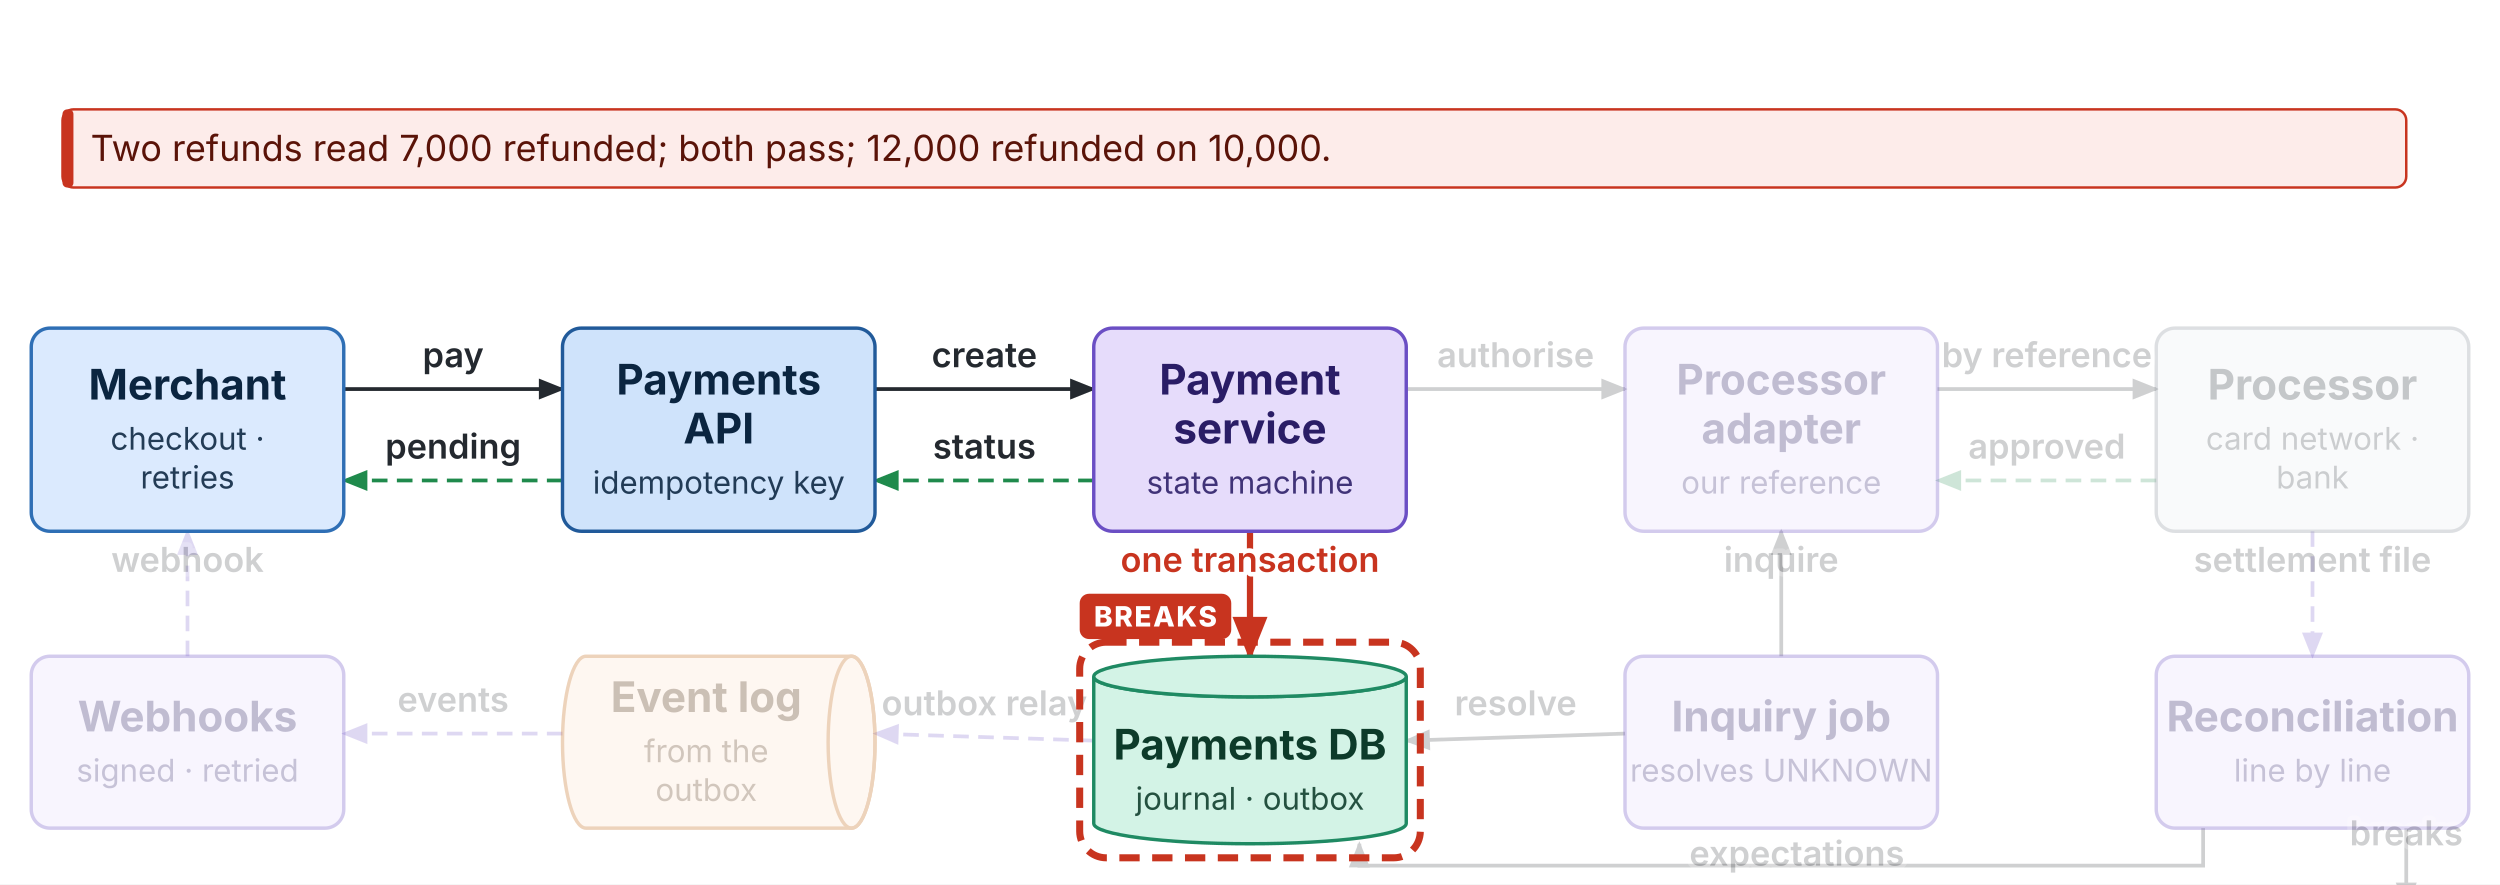
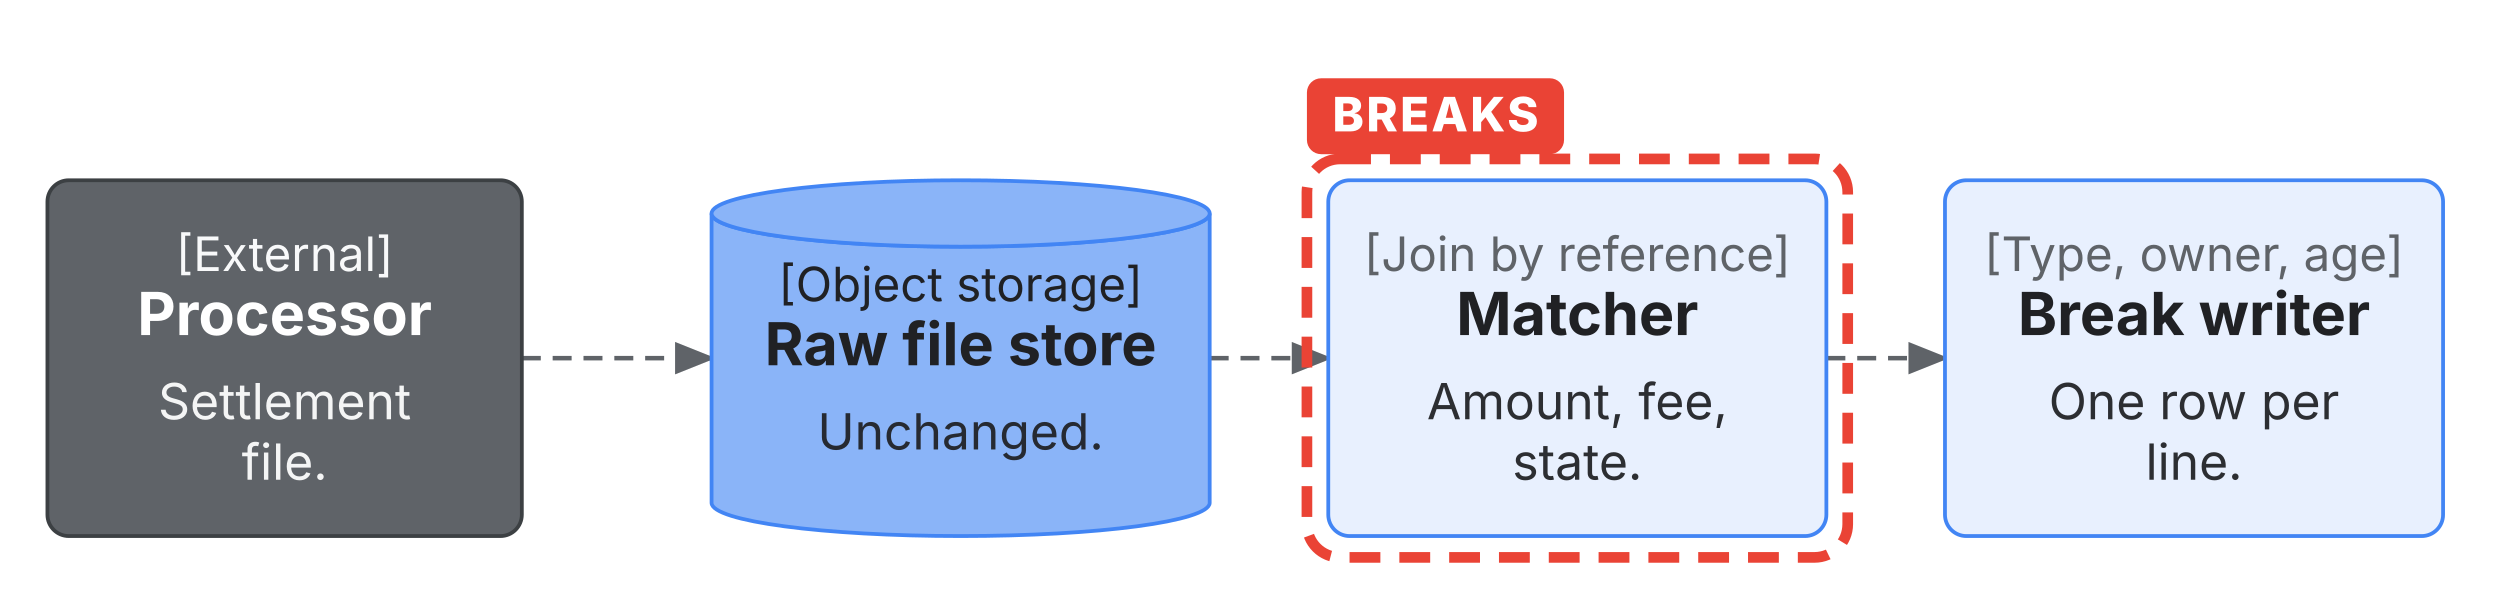
- <svg xmlns="http://www.w3.org/2000/svg" class="base" viewBox="0 0 1600 566" width="1600" height="566">
+ <svg xmlns="http://www.w3.org/2000/svg" class="c4" viewBox="0 254 1054 250" width="1054" height="250">
  <defs>
-     <marker id="bs-1f8a4c" viewBox="0 0 10 10" refX="9" refY="5" markerWidth="7" markerHeight="7" orient="auto">
-       <path d="M0,1 L10,5 L0,9 z" fill="#1f8a4c" />
+     <marker id="c4a" viewBox="0 0 10 10" refX="9" refY="5" markerWidth="9" markerHeight="9" orient="auto">
+       <path d="M0,1 L10,5 L0,9 z" fill="#5f6368" />
    </marker>
-     <marker id="bs-s-1f8a4c" viewBox="0 0 10 10" refX="1" refY="5" markerWidth="7" markerHeight="7" orient="auto">
-       <path d="M10,1 L0,5 L10,9 z" fill="#1f8a4c" />
+     <marker id="c4a-s" viewBox="0 0 10 10" refX="1" refY="5" markerWidth="9" markerHeight="9" orient="auto">
+       <path d="M10,1 L0,5 L10,9 z" fill="#5f6368" />
    </marker>
-     <marker id="bs-24292f" viewBox="0 0 10 10" refX="9" refY="5" markerWidth="7" markerHeight="7" orient="auto">
-       <path d="M0,1 L10,5 L0,9 z" fill="#24292f" />
-     </marker>
-     <marker id="bs-s-24292f" viewBox="0 0 10 10" refX="1" refY="5" markerWidth="7" markerHeight="7" orient="auto">
-       <path d="M10,1 L0,5 L10,9 z" fill="#24292f" />
-     </marker>
-     <marker id="bs-6b4fc4" viewBox="0 0 10 10" refX="9" refY="5" markerWidth="7" markerHeight="7" orient="auto">
-       <path d="M0,1 L10,5 L0,9 z" fill="#6b4fc4" />
-     </marker>
-     <marker id="bs-s-6b4fc4" viewBox="0 0 10 10" refX="1" refY="5" markerWidth="7" markerHeight="7" orient="auto">
-       <path d="M10,1 L0,5 L10,9 z" fill="#6b4fc4" />
-     </marker>
-     <marker id="bs-c8341f" viewBox="0 0 10 10" refX="9" refY="5" markerWidth="7" markerHeight="7" orient="auto">
-       <path d="M0,1 L10,5 L0,9 z" fill="#c8341f" />
-     </marker>
-     <marker id="bs-s-c8341f" viewBox="0 0 10 10" refX="1" refY="5" markerWidth="7" markerHeight="7" orient="auto">
-       <path d="M10,1 L0,5 L10,9 z" fill="#c8341f" />
+     <marker id="c4n" viewBox="0 0 10 10" refX="9" refY="5" markerWidth="7" markerHeight="7" orient="auto">
+       <path d="M0,1 L10,5 L0,9 z" fill="#202124" />
    </marker>
  </defs>
-   <rect width="1600" height="566" fill="#ffffff" />
-   <path d="M220.0,249.0 L360.0,249.0" fill="none" stroke="#24292f" stroke-width="2.4" marker-end="url(#bs-24292f)" />
-   <path d="M360.0,307.5 L220.0,307.5" fill="none" stroke="#1f8a4c" stroke-width="2.4" stroke-dasharray="10 6" marker-end="url(#bs-1f8a4c)" />
-   <path d="M560.0,249.0 L700.0,249.0" fill="none" stroke="#24292f" stroke-width="2.4" marker-end="url(#bs-24292f)" />
-   <path d="M700.0,307.5 L560.0,307.5" fill="none" stroke="#1f8a4c" stroke-width="2.4" stroke-dasharray="10 6" marker-end="url(#bs-1f8a4c)" />
-   <path d="M900.0,249.0 L1040.0,249.0" fill="none" stroke="#24292f" stroke-width="2.4" marker-end="url(#bs-24292f)" opacity="0.22" />
-   <path d="M1240.0,249.0 L1380.0,249.0" fill="none" stroke="#24292f" stroke-width="2.4" marker-end="url(#bs-24292f)" opacity="0.22" />
-   <path d="M1380.0,307.5 L1240.0,307.5" fill="none" stroke="#1f8a4c" stroke-width="2.4" stroke-dasharray="10 6" marker-end="url(#bs-1f8a4c)" opacity="0.22" />
-   <path d="M800.0,340.0 L800.0,420.0" fill="none" stroke="#c8341f" stroke-width="4" marker-end="url(#bs-c8341f)" />
-   <path d="M700.0,474.0 L560.0,469.5" fill="none" stroke="#6b4fc4" stroke-width="2.4" stroke-dasharray="10 6" marker-end="url(#bs-6b4fc4)" opacity="0.22" />
-   <path d="M360.0,469.5 L220.0,469.5" fill="none" stroke="#6b4fc4" stroke-width="2.4" stroke-dasharray="10 6" marker-end="url(#bs-6b4fc4)" opacity="0.22" />
-   <path d="M120.0,420.0 L120.0,340.0" fill="none" stroke="#6b4fc4" stroke-width="2.4" stroke-dasharray="10 6" marker-end="url(#bs-6b4fc4)" opacity="0.22" />
-   <path d="M1140.0,420.0 L1140.0,340.0" fill="none" stroke="#24292f" stroke-width="2.4" marker-end="url(#bs-24292f)" opacity="0.22" />
-   <path d="M1040.0,469.5 L900.0,474.0" fill="none" stroke="#24292f" stroke-width="2.4" marker-end="url(#bs-24292f)" opacity="0.22" />
-   <path d="M1480.0,340.0 L1480.0,420.0" fill="none" stroke="#6b4fc4" stroke-width="2.4" stroke-dasharray="10 6" marker-end="url(#bs-6b4fc4)" opacity="0.22" />
-   <path d="M1410.0,530.0 L1410.0,554.0 L870.0,554.0 L870.0,540.0" fill="none" stroke="#24292f" stroke-width="2.4" marker-end="url(#bs-24292f)" opacity="0.22" />
-   <path d="M1540.0,530.0 L1540.0,580.0" fill="none" stroke="#24292f" stroke-width="2.4" marker-end="url(#bs-24292f)" opacity="0.22" />
-   <rect x="20" y="210" width="200" height="130" rx="12" fill="#dbeafe" stroke="#2f6fb5" stroke-width="2.2" />
-   <text x="120.0" y="255.7" text-anchor="middle" font-family="Inter, Helvetica, Arial, sans-serif" font-size="27" font-weight="700" fill="#0b2540">Merchant</text>
-   <text x="120.0" y="287.8" text-anchor="middle" font-family="Inter, Helvetica, Arial, sans-serif" font-size="20.0" fill="#0b2540" fill-opacity="0.88">checkout ·</text>
-   <text x="120.0" y="312.6" text-anchor="middle" font-family="Inter, Helvetica, Arial, sans-serif" font-size="20.0" fill="#0b2540" fill-opacity="0.88">retries</text>
-   <rect x="360" y="210" width="200" height="130" rx="12" fill="#cfe3fb" stroke="#215a9a" stroke-width="2.2" />
-   <text x="460.0" y="252.5" text-anchor="middle" font-family="Inter, Helvetica, Arial, sans-serif" font-size="27" font-weight="700" fill="#0b2540">Payments</text>
-   <text x="460.0" y="283.8" text-anchor="middle" font-family="Inter, Helvetica, Arial, sans-serif" font-size="27" font-weight="700" fill="#0b2540">API</text>
-   <text x="460.0" y="315.9" text-anchor="middle" font-family="Inter, Helvetica, Arial, sans-serif" font-size="20.0" fill="#0b2540" fill-opacity="0.88">idempotency key</text>
-   <rect x="700" y="210" width="200" height="130" rx="12" fill="#e6dcfb" stroke="#6b4fc4" stroke-width="2.2" />
-   <text x="800.0" y="252.5" text-anchor="middle" font-family="Inter, Helvetica, Arial, sans-serif" font-size="27" font-weight="700" fill="#2a1d66">Payment</text>
-   <text x="800.0" y="283.8" text-anchor="middle" font-family="Inter, Helvetica, Arial, sans-serif" font-size="27" font-weight="700" fill="#2a1d66">service</text>
-   <text x="800.0" y="315.9" text-anchor="middle" font-family="Inter, Helvetica, Arial, sans-serif" font-size="20.0" fill="#2a1d66" fill-opacity="0.88">state machine</text>
-   <g opacity="0.3">
-     <rect x="1040" y="210" width="200" height="130" rx="12" fill="#e6dcfb" stroke="#6b4fc4" stroke-width="2.2" />
-     <text x="1140.0" y="252.5" text-anchor="middle" font-family="Inter, Helvetica, Arial, sans-serif" font-size="27" font-weight="700" fill="#2a1d66">Processor</text>
-     <text x="1140.0" y="283.8" text-anchor="middle" font-family="Inter, Helvetica, Arial, sans-serif" font-size="27" font-weight="700" fill="#2a1d66">adapter</text>
-     <text x="1140.0" y="315.9" text-anchor="middle" font-family="Inter, Helvetica, Arial, sans-serif" font-size="20.0" fill="#2a1d66" fill-opacity="0.88">our reference</text>
+   <rect x="0" y="254" width="1054" height="250" fill="#ffffff" />
+   <g data-k="e:0">
+     <path d="M220.0,405.0 L300.0,405.0" fill="none" stroke="#5f6368" stroke-width="1.9" stroke-dasharray="8 5" marker-end="url(#c4a)" />
  </g>
-   <g opacity="0.3">
-     <rect x="1380" y="210" width="200" height="130" rx="12" fill="#eceff2" stroke="#8c959f" stroke-width="2.2" />
-     <text x="1480.0" y="255.7" text-anchor="middle" font-family="Inter, Helvetica, Arial, sans-serif" font-size="27" font-weight="700" fill="#3a424a">Processor</text>
-     <text x="1480.0" y="287.8" text-anchor="middle" font-family="Inter, Helvetica, Arial, sans-serif" font-size="20.0" fill="#3a424a" fill-opacity="0.88">card network ·</text>
-     <text x="1480.0" y="312.6" text-anchor="middle" font-family="Inter, Helvetica, Arial, sans-serif" font-size="20.0" fill="#3a424a" fill-opacity="0.88">bank</text>
+   <g data-k="e:1">
+     <path d="M510.0,405.0 L560.0,405.0" fill="none" stroke="#5f6368" stroke-width="1.9" stroke-dasharray="8 5" marker-end="url(#c4a)" />
  </g>
-   <path d="M700,433 a100.0,13 0 0,0 200,0 v94 a100.0,13 0 0,1 -200,0 z" fill="#d3f3e6" stroke="#1f8a63" stroke-width="2.2" />
-   <ellipse cx="800.0" cy="433" rx="100.0" ry="13" fill="#d3f3e6" stroke="#1f8a63" stroke-width="2.2" />
-   <text x="800.0" y="486.1" text-anchor="middle" font-family="Inter, Helvetica, Arial, sans-serif" font-size="27" font-weight="700" fill="#0d3b2a">Payments DB</text>
-   <text x="800.0" y="518.2" text-anchor="middle" font-family="Inter, Helvetica, Arial, sans-serif" font-size="20.0" fill="#0d3b2a" fill-opacity="0.88">journal · outbox</text>
-   <g opacity="0.3">
-     <path d="M375,420 h170 a15,55.0 0 0,1 0,110 h-170 a15,55.0 0 0,1 0,-110 z" fill="#fde3cf" stroke="#c26a1b" stroke-width="2.2" />
-     <ellipse cx="545" cy="475.0" rx="15" ry="55.0" fill="none" stroke="#c26a1b" stroke-width="2.2" />
-     <text x="452.0" y="455.7" text-anchor="middle" font-family="Inter, Helvetica, Arial, sans-serif" font-size="27" font-weight="700" fill="#4f2a08">Event log</text>
-     <text x="452.0" y="487.8" text-anchor="middle" font-family="Inter, Helvetica, Arial, sans-serif" font-size="20.0" fill="#4f2a08" fill-opacity="0.88">from the</text>
-     <text x="452.0" y="512.6" text-anchor="middle" font-family="Inter, Helvetica, Arial, sans-serif" font-size="20.0" fill="#4f2a08" fill-opacity="0.88">outbox</text>
+   <g data-k="e:2">
+     <path d="M770.0,405.0 L820.0,405.0" fill="none" stroke="#5f6368" stroke-width="1.9" stroke-dasharray="8 5" marker-end="url(#c4a)" />
  </g>
-   <g opacity="0.3">
-     <rect x="20" y="420" width="200" height="110" rx="12" fill="#e6dcfb" stroke="#6b4fc4" stroke-width="2.2" />
-     <text x="120.0" y="468.1" text-anchor="middle" font-family="Inter, Helvetica, Arial, sans-serif" font-size="27" font-weight="700" fill="#2a1d66">Webhooks</text>
-     <text x="120.0" y="500.2" text-anchor="middle" font-family="Inter, Helvetica, Arial, sans-serif" font-size="20.0" fill="#2a1d66" fill-opacity="0.88">signed · retried</text>
+   <g data-k="n:proc">
+     <rect x="20" y="330" width="200" height="150" rx="9" fill="#5f6368" stroke="#3c4043" stroke-width="1.6" />
+     <text x="120.0" y="368.25" text-anchor="middle" font-family="Inter, Roboto, sans-serif" font-size="20.0" fill="#f8f9fa">[External]</text>
+     <text x="120.0" y="395.25" text-anchor="middle" font-family="Inter, Roboto, sans-serif" font-size="25" font-weight="700" fill="#ffffff">Processor</text>
+     <text x="120.0" y="430.75" text-anchor="middle" font-family="Inter, Roboto, sans-serif" font-size="21.0" fill="#ffffff" fill-opacity="0.93">Settlement</text>
+     <text x="120.0" y="456.25" text-anchor="middle" font-family="Inter, Roboto, sans-serif" font-size="21.0" fill="#ffffff" fill-opacity="0.93">file.</text>
  </g>
-   <g opacity="0.3">
-     <rect x="1040" y="420" width="200" height="110" rx="12" fill="#e6dcfb" stroke="#6b4fc4" stroke-width="2.2" />
-     <text x="1140.0" y="468.1" text-anchor="middle" font-family="Inter, Helvetica, Arial, sans-serif" font-size="27" font-weight="700" fill="#2a1d66">Inquiry job</text>
-     <text x="1140.0" y="500.2" text-anchor="middle" font-family="Inter, Helvetica, Arial, sans-serif" font-size="20.0" fill="#2a1d66" fill-opacity="0.88">resolves UNKNOWN</text>
+   <g data-k="n:file">
+     <path d="M300,344 a105.0,14 0 0,0 210,0 v122 a105.0,14 0 0,1 -210,0 z" fill="#8ab4f8" stroke="#4285f4" stroke-width="1.6" />
+     <ellipse cx="405.0" cy="344" rx="105.0" ry="14" fill="#8ab4f8" stroke="#4285f4" stroke-width="1.6" />
+     <text x="405.0" y="381.0" text-anchor="middle" font-family="Inter, Roboto, sans-serif" font-size="20.0" fill="#202124">[Object storage]</text>
+     <text x="405.0" y="408.0" text-anchor="middle" font-family="Inter, Roboto, sans-serif" font-size="25" font-weight="700" fill="#202124">Raw file store</text>
+     <text x="405.0" y="443.5" text-anchor="middle" font-family="Inter, Roboto, sans-serif" font-size="21.0" fill="#202124" fill-opacity="0.93">Unchanged.</text>
  </g>
-   <g opacity="0.3">
-     <rect x="1380" y="420" width="200" height="110" rx="12" fill="#e6dcfb" stroke="#6b4fc4" stroke-width="2.2" />
-     <text x="1480.0" y="468.1" text-anchor="middle" font-family="Inter, Helvetica, Arial, sans-serif" font-size="27" font-weight="700" fill="#2a1d66">Reconciliation</text>
-     <text x="1480.0" y="500.2" text-anchor="middle" font-family="Inter, Helvetica, Arial, sans-serif" font-size="20.0" fill="#2a1d66" fill-opacity="0.88">line by line</text>
+   <g data-k="n:match">
+     <rect x="560" y="330" width="210" height="150" rx="9" fill="#e8f0fe" stroke="#4285f4" stroke-width="1.6" />
+     <text x="665.0" y="368.25" text-anchor="middle" font-family="Inter, Roboto, sans-serif" font-size="20.0" fill="#5f6368">[Join by reference]</text>
+     <text x="665.0" y="395.25" text-anchor="middle" font-family="Inter, Roboto, sans-serif" font-size="25" font-weight="700" fill="#202124">Matcher</text>
+     <text x="665.0" y="430.75" text-anchor="middle" font-family="Inter, Roboto, sans-serif" font-size="21.0" fill="#202124" fill-opacity="0.93">Amount, fee,</text>
+     <text x="665.0" y="456.25" text-anchor="middle" font-family="Inter, Roboto, sans-serif" font-size="21.0" fill="#202124" fill-opacity="0.93">state.</text>
  </g>
-   <g opacity="0.3">
-     <rect x="1380" y="580" width="200" height="96" rx="12" fill="#dbeafe" stroke="#2f6fb5" stroke-width="2.2" />
-     <text x="1480.0" y="621.1" text-anchor="middle" font-family="Inter, Helvetica, Arial, sans-serif" font-size="27" font-weight="700" fill="#0b2540">Finance ops</text>
-     <text x="1480.0" y="653.2" text-anchor="middle" font-family="Inter, Helvetica, Arial, sans-serif" font-size="20.0" fill="#0b2540" fill-opacity="0.88">owned breaks</text>
+   <g data-k="n:brk">
+     <rect x="820" y="330" width="210" height="150" rx="9" fill="#e8f0fe" stroke="#4285f4" stroke-width="1.6" />
+     <text x="925.0" y="368.25" text-anchor="middle" font-family="Inter, Roboto, sans-serif" font-size="20.0" fill="#5f6368">[Type, owner, age]</text>
+     <text x="925.0" y="395.25" text-anchor="middle" font-family="Inter, Roboto, sans-serif" font-size="25" font-weight="700" fill="#202124">Break writer</text>
+     <text x="925.0" y="430.75" text-anchor="middle" font-family="Inter, Roboto, sans-serif" font-size="21.0" fill="#202124" fill-opacity="0.93">One row per</text>
+     <text x="925.0" y="456.25" text-anchor="middle" font-family="Inter, Roboto, sans-serif" font-size="21.0" fill="#202124" fill-opacity="0.93">line.</text>
  </g>
-   <text x="290.0" y="235.0" text-anchor="middle" font-family="Inter, Helvetica, Arial, sans-serif" font-size="22" font-weight="600" fill="#24292f" paint-order="stroke" stroke="#ffffff" stroke-width="6" stroke-linejoin="round">pay</text>
-   <text x="290.0" y="293.5" text-anchor="middle" font-family="Inter, Helvetica, Arial, sans-serif" font-size="22" font-weight="600" fill="#24292f" paint-order="stroke" stroke="#ffffff" stroke-width="6" stroke-linejoin="round">pending</text>
-   <text x="630.0" y="235.0" text-anchor="middle" font-family="Inter, Helvetica, Arial, sans-serif" font-size="22" font-weight="600" fill="#24292f" paint-order="stroke" stroke="#ffffff" stroke-width="6" stroke-linejoin="round">create</text>
-   <text x="630.0" y="293.5" text-anchor="middle" font-family="Inter, Helvetica, Arial, sans-serif" font-size="22" font-weight="600" fill="#24292f" paint-order="stroke" stroke="#ffffff" stroke-width="6" stroke-linejoin="round">status</text>
-   <text x="970.0" y="235.0" text-anchor="middle" font-family="Inter, Helvetica, Arial, sans-serif" font-size="22" font-weight="600" fill="#24292f" paint-order="stroke" stroke="#ffffff" stroke-width="6" stroke-linejoin="round" opacity="0.22">authorise</text>
-   <text x="1310.0" y="235.0" text-anchor="middle" font-family="Inter, Helvetica, Arial, sans-serif" font-size="22" font-weight="600" fill="#24292f" paint-order="stroke" stroke="#ffffff" stroke-width="6" stroke-linejoin="round" opacity="0.22">by reference</text>
-   <text x="1310.0" y="293.5" text-anchor="middle" font-family="Inter, Helvetica, Arial, sans-serif" font-size="22" font-weight="600" fill="#24292f" paint-order="stroke" stroke="#ffffff" stroke-width="6" stroke-linejoin="round" opacity="0.22">approved</text>
-   <text x="800.0" y="366.0" text-anchor="middle" font-family="Inter, Helvetica, Arial, sans-serif" font-size="22" font-weight="600" fill="#c8341f" paint-order="stroke" stroke="#ffffff" stroke-width="6" stroke-linejoin="round">one transaction</text>
-   <text x="630.0" y="457.8" text-anchor="middle" font-family="Inter, Helvetica, Arial, sans-serif" font-size="22" font-weight="600" fill="#24292f" paint-order="stroke" stroke="#ffffff" stroke-width="6" stroke-linejoin="round" opacity="0.22">outbox relay</text>
-   <text x="290.0" y="455.5" text-anchor="middle" font-family="Inter, Helvetica, Arial, sans-serif" font-size="22" font-weight="600" fill="#24292f" paint-order="stroke" stroke="#ffffff" stroke-width="6" stroke-linejoin="round" opacity="0.22">events</text>
-   <text x="120.0" y="366.0" text-anchor="middle" font-family="Inter, Helvetica, Arial, sans-serif" font-size="22" font-weight="600" fill="#24292f" paint-order="stroke" stroke="#ffffff" stroke-width="6" stroke-linejoin="round" opacity="0.22">webhook</text>
-   <text x="1140.0" y="366.0" text-anchor="middle" font-family="Inter, Helvetica, Arial, sans-serif" font-size="22" font-weight="600" fill="#24292f" paint-order="stroke" stroke="#ffffff" stroke-width="6" stroke-linejoin="round" opacity="0.22">inquire</text>
-   <text x="970.0" y="457.8" text-anchor="middle" font-family="Inter, Helvetica, Arial, sans-serif" font-size="22" font-weight="600" fill="#24292f" paint-order="stroke" stroke="#ffffff" stroke-width="6" stroke-linejoin="round" opacity="0.22">resolve</text>
-   <text x="1480.0" y="366.0" text-anchor="middle" font-family="Inter, Helvetica, Arial, sans-serif" font-size="22" font-weight="600" fill="#24292f" paint-order="stroke" stroke="#ffffff" stroke-width="6" stroke-linejoin="round" opacity="0.22">settlement file</text>
-   <text x="1150.0" y="554.0" text-anchor="middle" font-family="Inter, Helvetica, Arial, sans-serif" font-size="22" font-weight="600" fill="#24292f" paint-order="stroke" stroke="#ffffff" stroke-width="6" stroke-linejoin="round" opacity="0.22">expectations</text>
-   <text x="1540.0" y="541.0" text-anchor="middle" font-family="Inter, Helvetica, Arial, sans-serif" font-size="22" font-weight="600" fill="#24292f" paint-order="stroke" stroke="#ffffff" stroke-width="6" stroke-linejoin="round" opacity="0.22">breaks</text>
-   <rect x="691" y="411" width="218" height="138" rx="17" fill="none" stroke="#c8341f" stroke-width="4.5" stroke-dasharray="13 8" />
-   <rect x="691" y="380" width="97.0" height="29" rx="6" fill="#c8341f" />
-   <text x="739.5" y="401" text-anchor="middle" font-family="Inter, Helvetica, Arial, sans-serif" font-size="18" font-weight="800" letter-spacing="1" fill="#ffffff">BREAKS</text>
-   <rect x="40" y="70" width="1500" height="50" rx="7" fill="#fdecea" stroke="#c8341f" stroke-width="1.6" />
-   <rect x="40" y="70" width="7" height="50" rx="3" fill="#c8341f" />
-   <text x="58" y="103" font-family="Inter, Helvetica, Arial, sans-serif" font-size="23" fill="#5a1308">Two refunds read 7,000 refunded; both pass; 12,000 refunded on 10,000.</text>
+   <g data-k="m:match">
+     <rect x="551" y="321" width="228" height="168" rx="14" fill="none" stroke="#ea4335" stroke-width="4.5" stroke-dasharray="13 8" />
+     <rect x="551" y="287.0" width="108.4" height="32.0" rx="6" fill="#ea4335" />
+     <text x="605.2" y="309.4" text-anchor="middle" font-family="Inter, Roboto, sans-serif" font-size="20" font-weight="800" letter-spacing="1" fill="#ffffff">BREAKS</text>
+   </g>
</svg>
